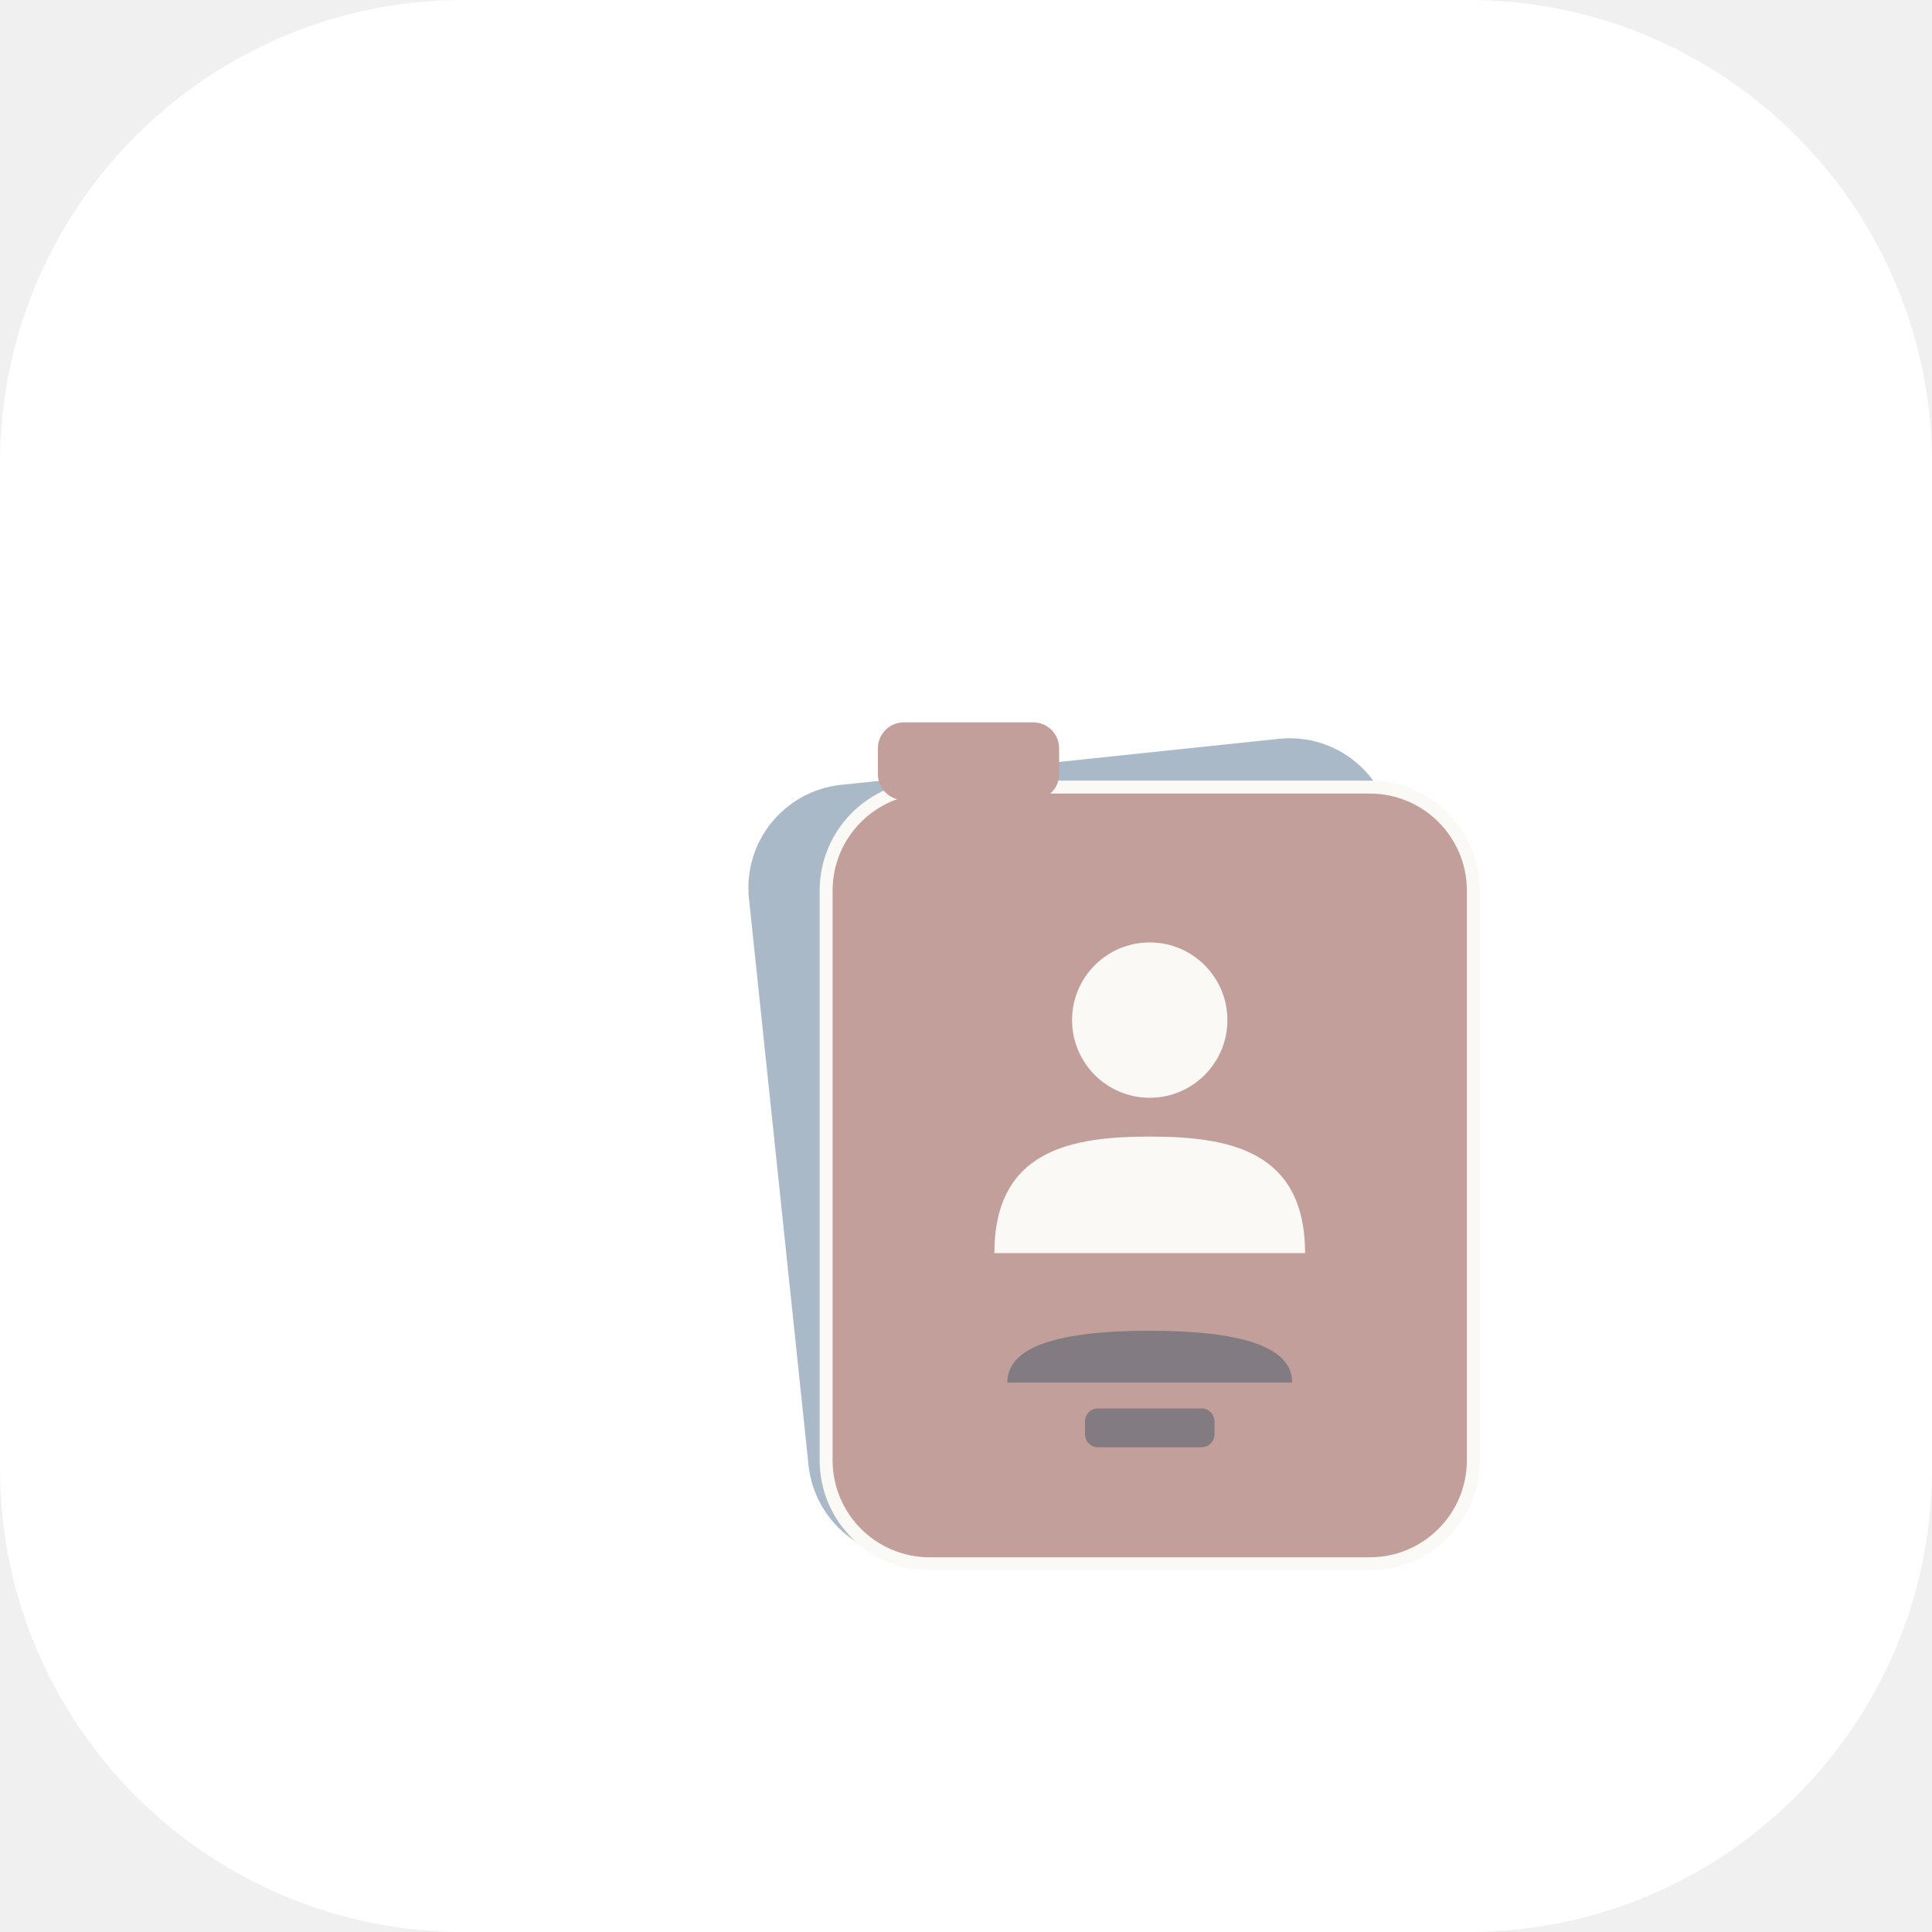
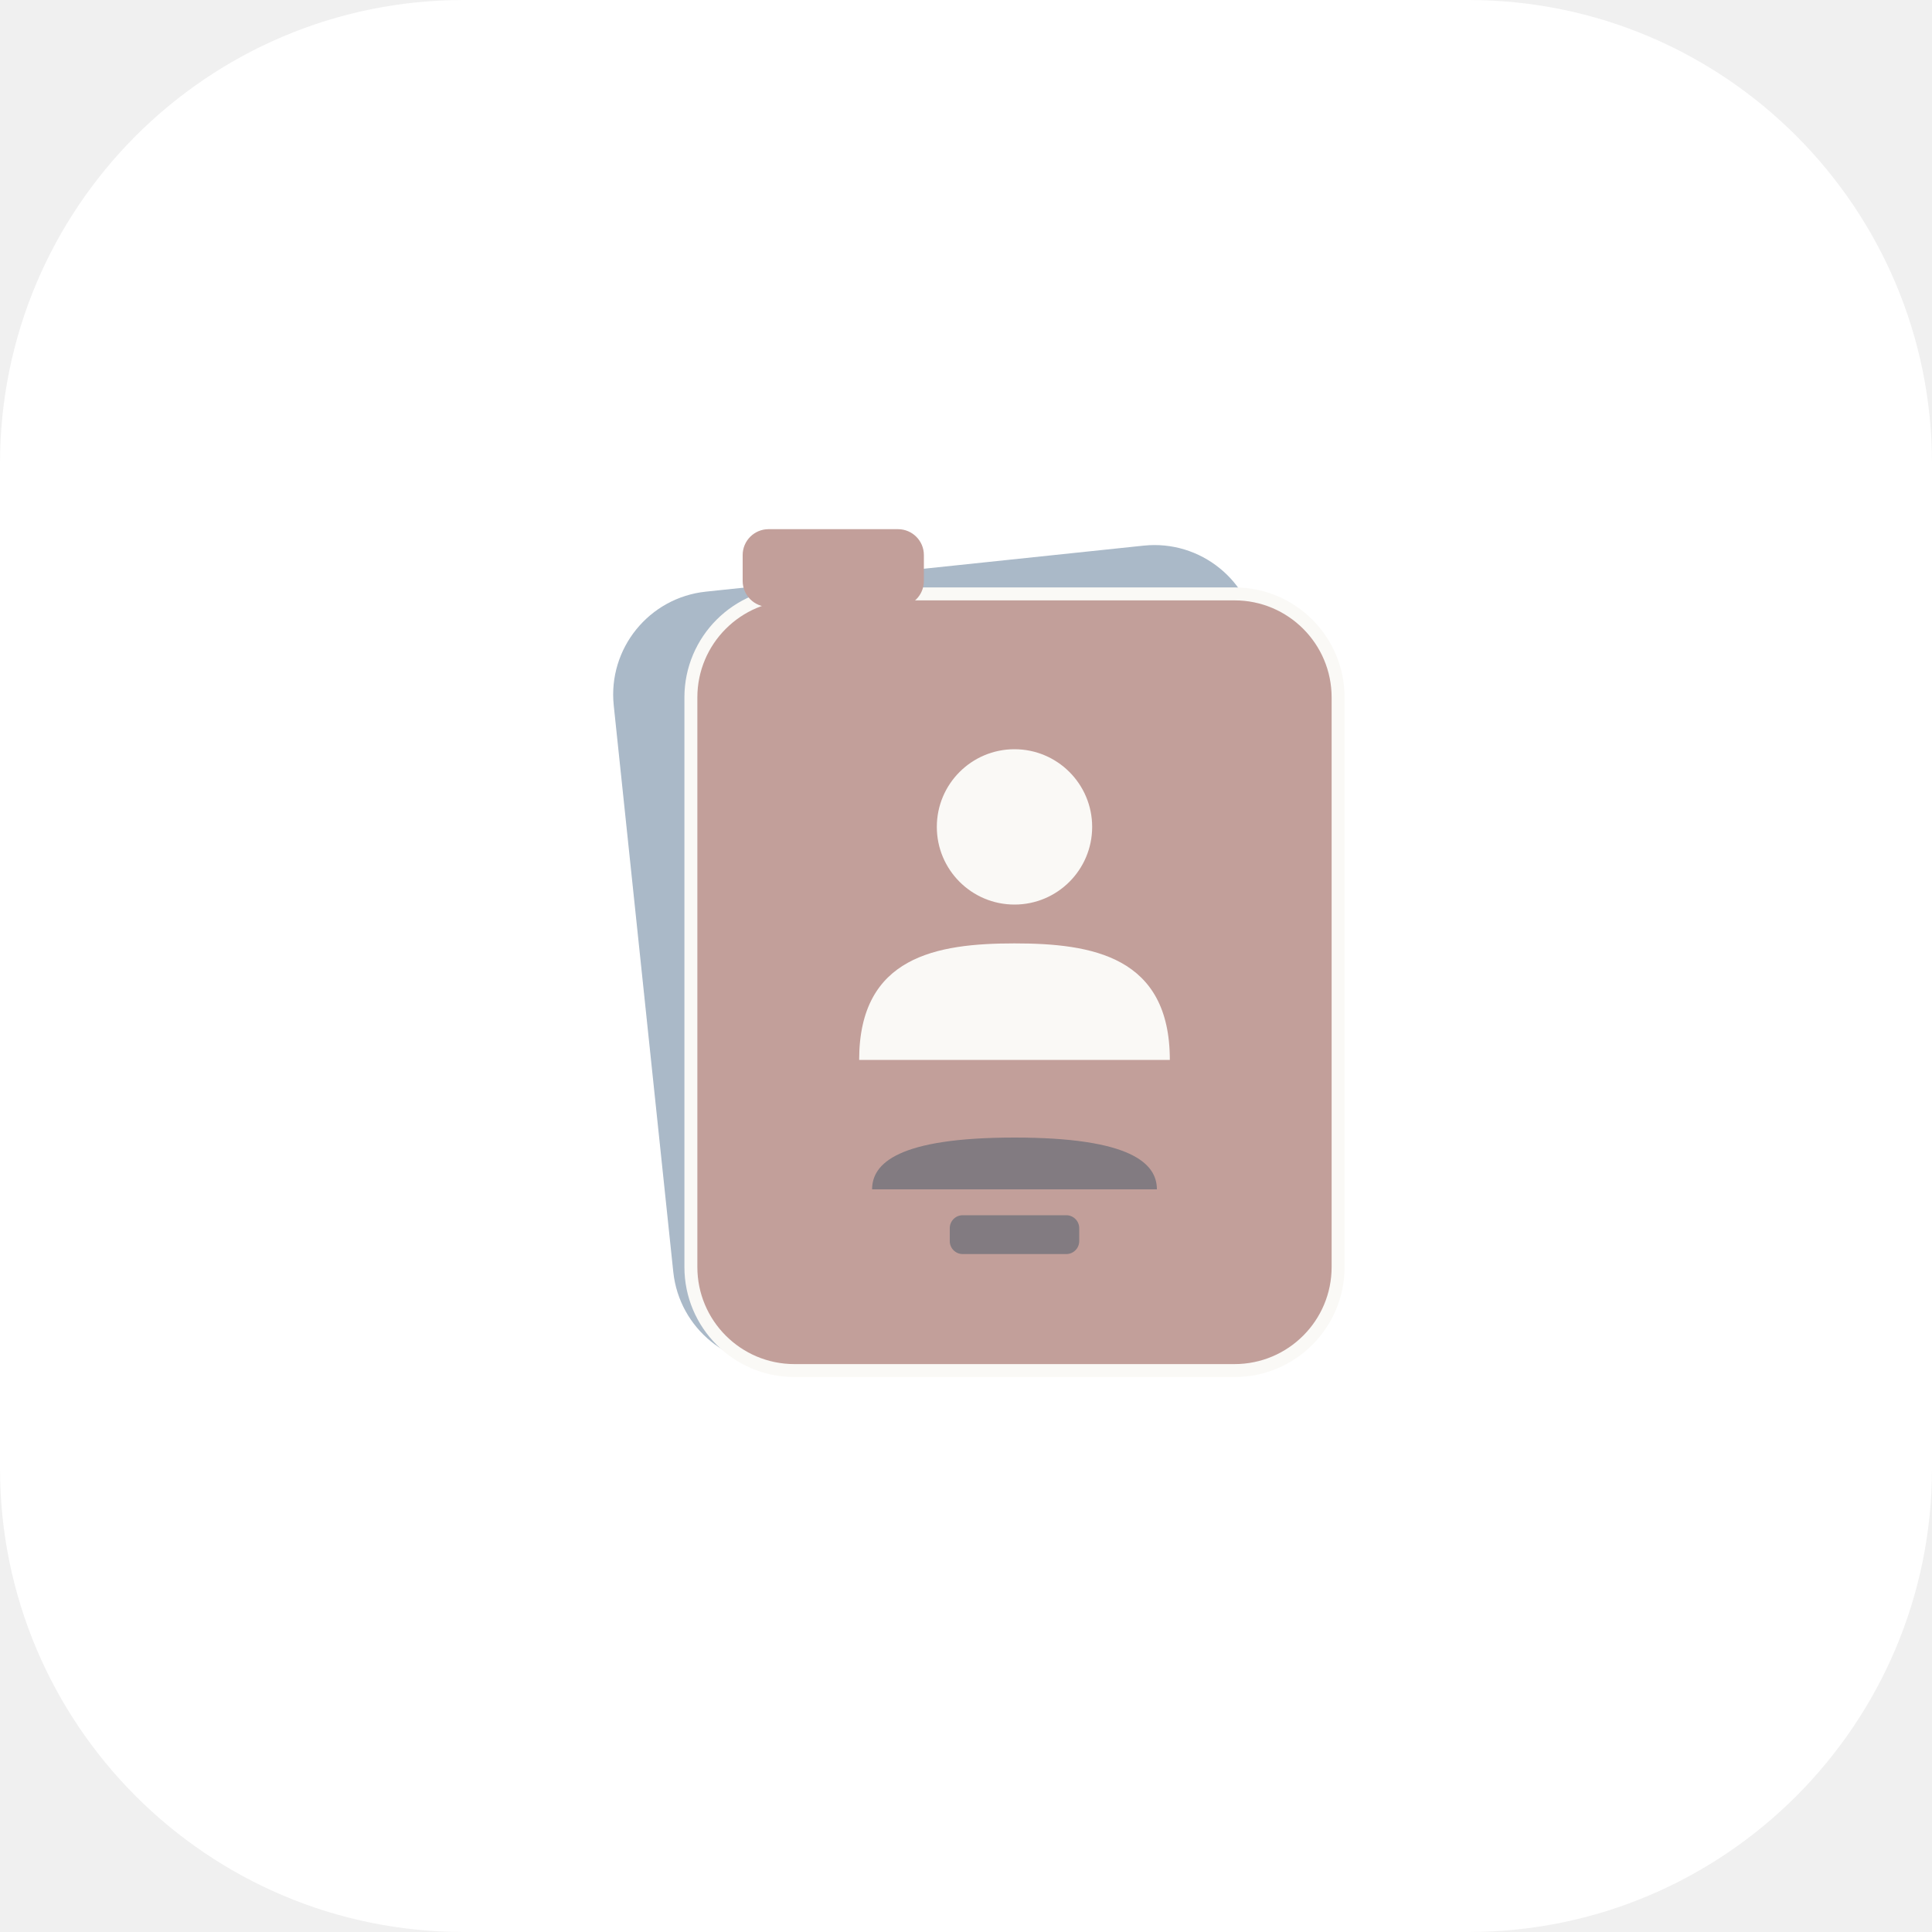
<svg xmlns="http://www.w3.org/2000/svg" viewBox="0 0 100 100">
  <rect x="0" y="0" width="100" height="100" rx="24" fill="#FFFFFF" />
-   <g transform="translate(24, 26) scale(0.67)">
+   <g transform="translate(17, 16) scale(0.67)">
    <g transform="rotate(-6 48 48)" opacity="0.75">
      <rect x="24" y="20" width="50" height="60" rx="8" fill="#8da1b5" />
      <line x1="32" y1="32" x2="48" y2="32" stroke="#fdfdfc" stroke-width="2" stroke-linecap="round" />
      <line x1="32" y1="42" x2="58" y2="42" stroke="#fdfdfc" stroke-width="2" stroke-linecap="round" />
      <line x1="32" y1="52" x2="62" y2="52" stroke="#fdfdfc" stroke-width="2" stroke-linecap="round" />
    </g>
    <g transform="translate(4, 2)">
      <rect x="24" y="20" width="50" height="60" rx="8" fill="#c29f9a" />
      <rect x="24" y="20" width="50" height="60" rx="8" fill="none" stroke="#faf9f6" stroke-width="1" />
      <rect x="28" y="15" width="14" height="6" rx="2" fill="#c29f9a" />
      <circle cx="49" cy="38" r="6" fill="#faf9f6" />
      <path d="M 37,56 C 37,48 43,47 49,47 C 55,47 61,48 61,56 Z" fill="#faf9f6" />
      <path d="M 38,66 L 60,66 C 60,64 58,62 49,62 C 40,62 38,64 38,66 Z" fill="#566270" opacity="0.6" />
      <rect x="44" y="68" width="10" height="3" rx="1" fill="#566270" opacity="0.6" />
    </g>
  </g>
</svg>
